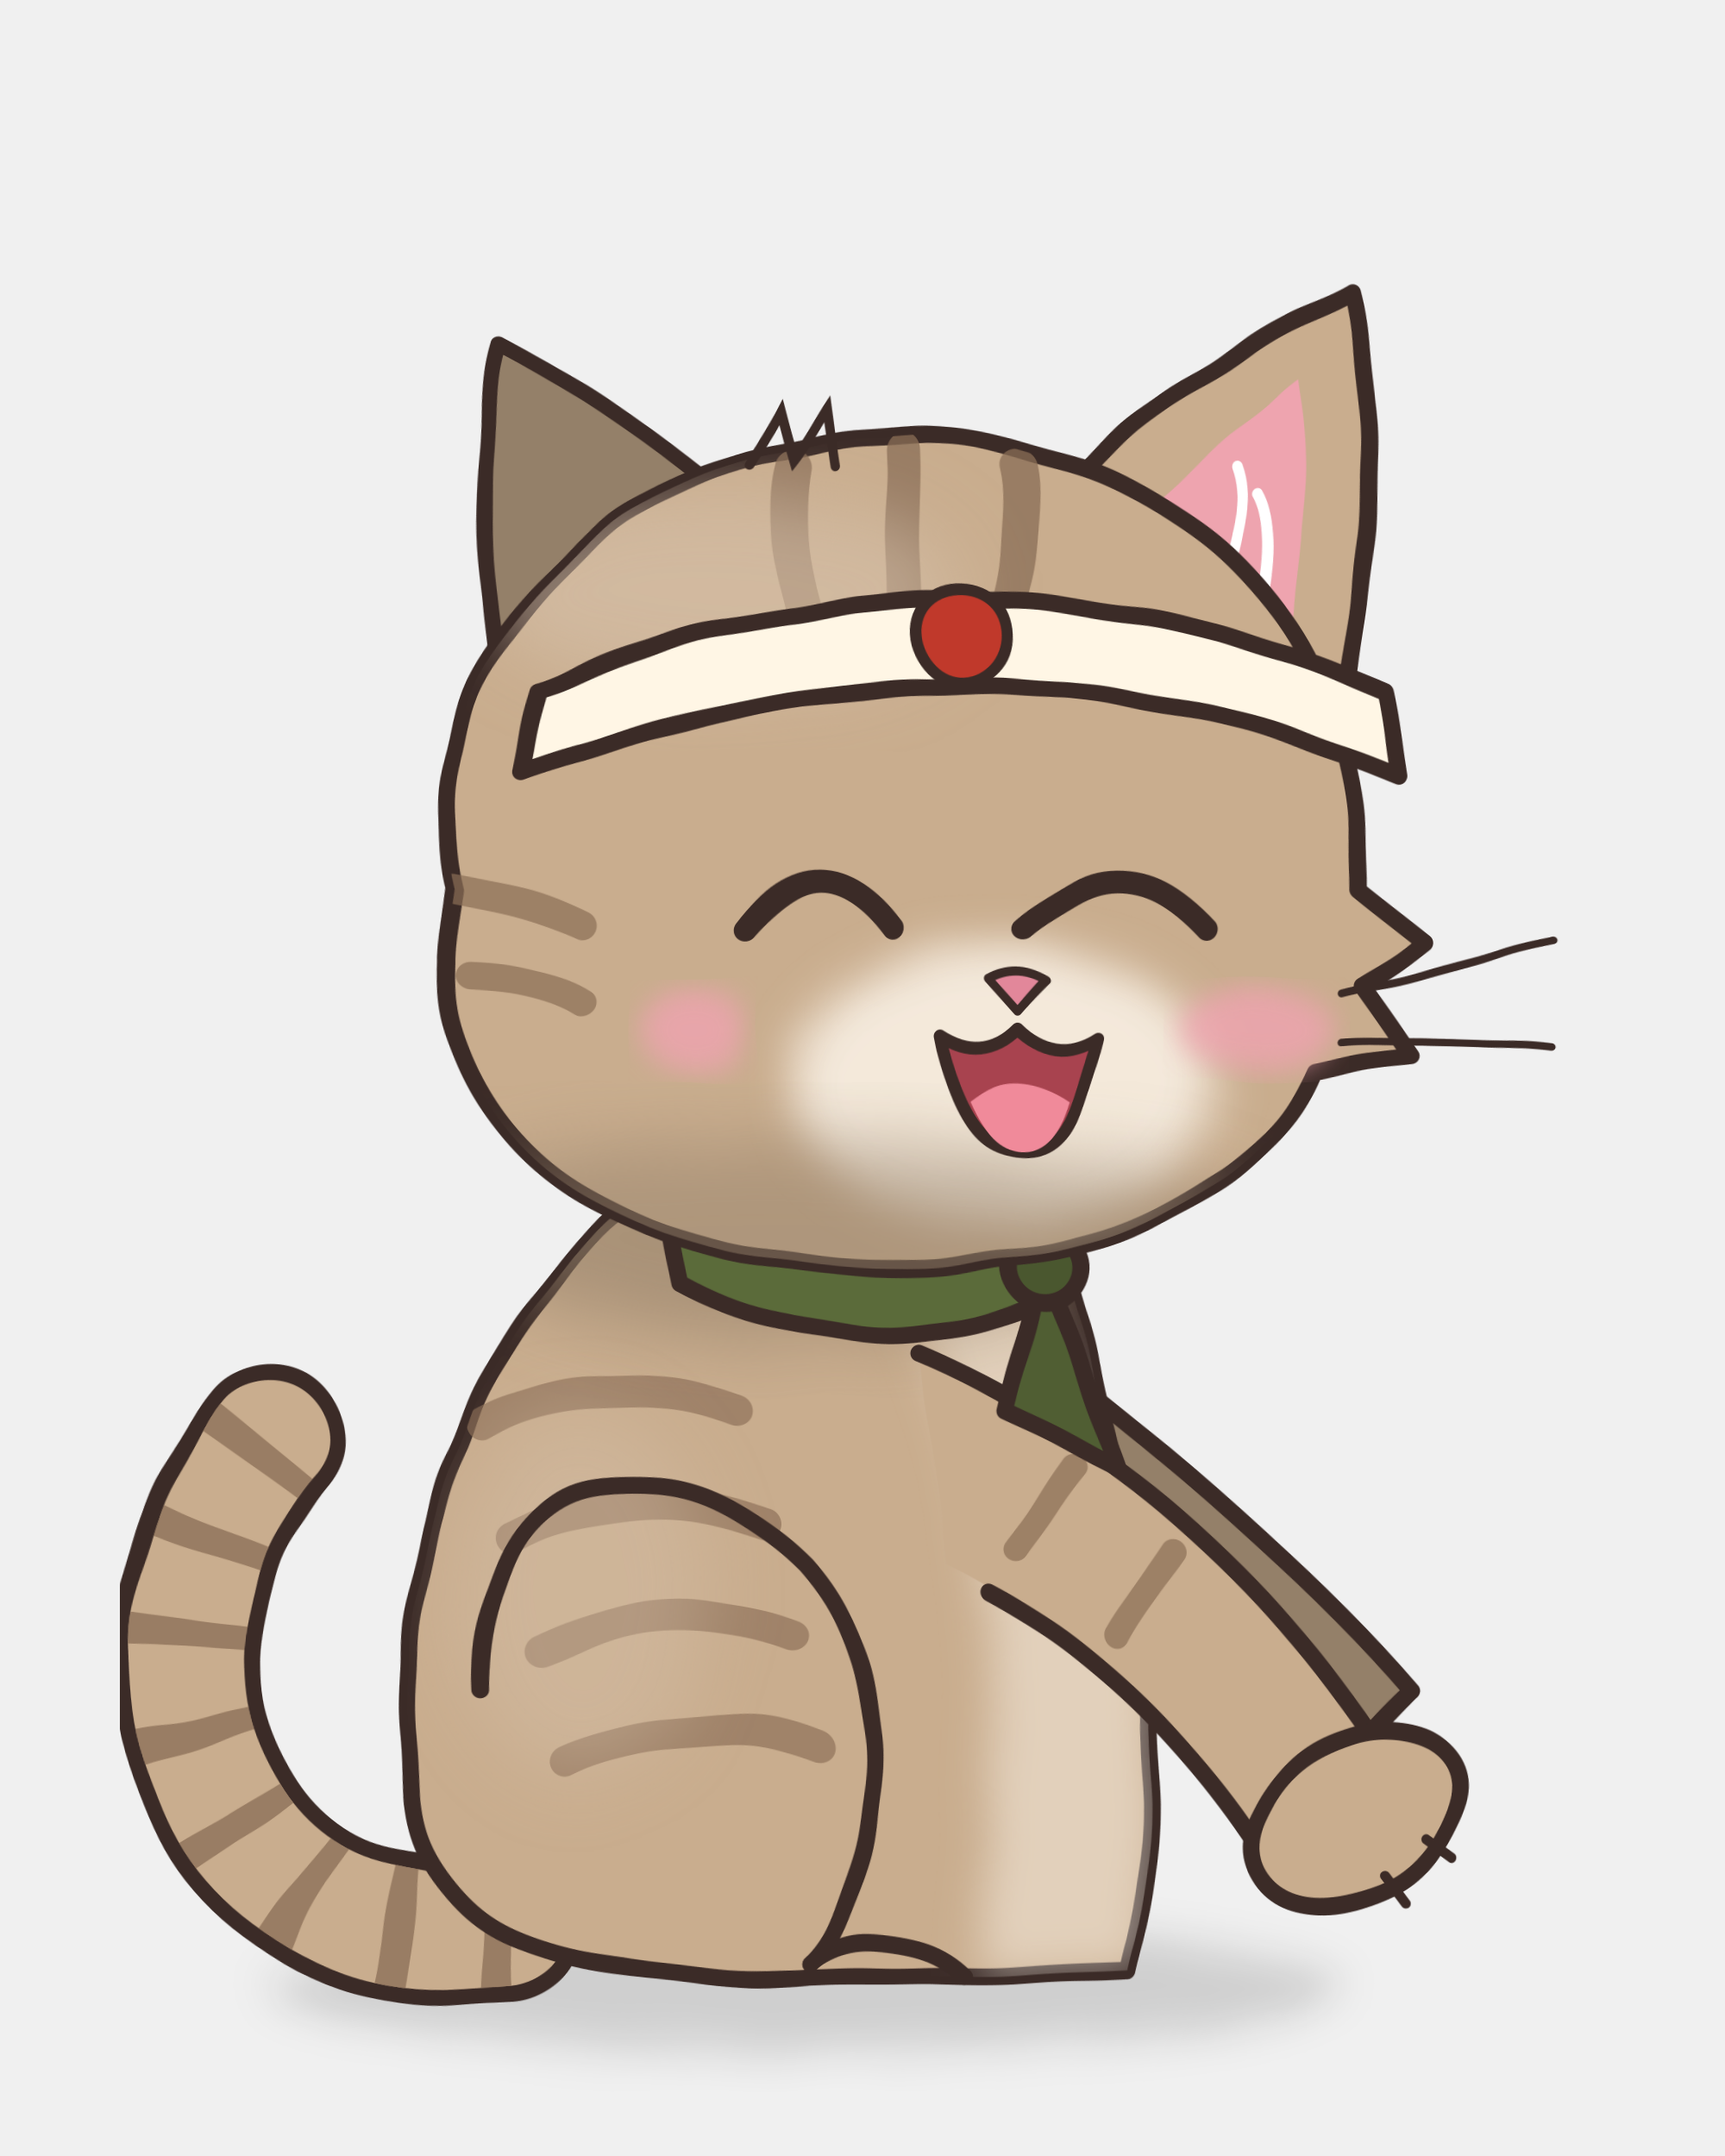
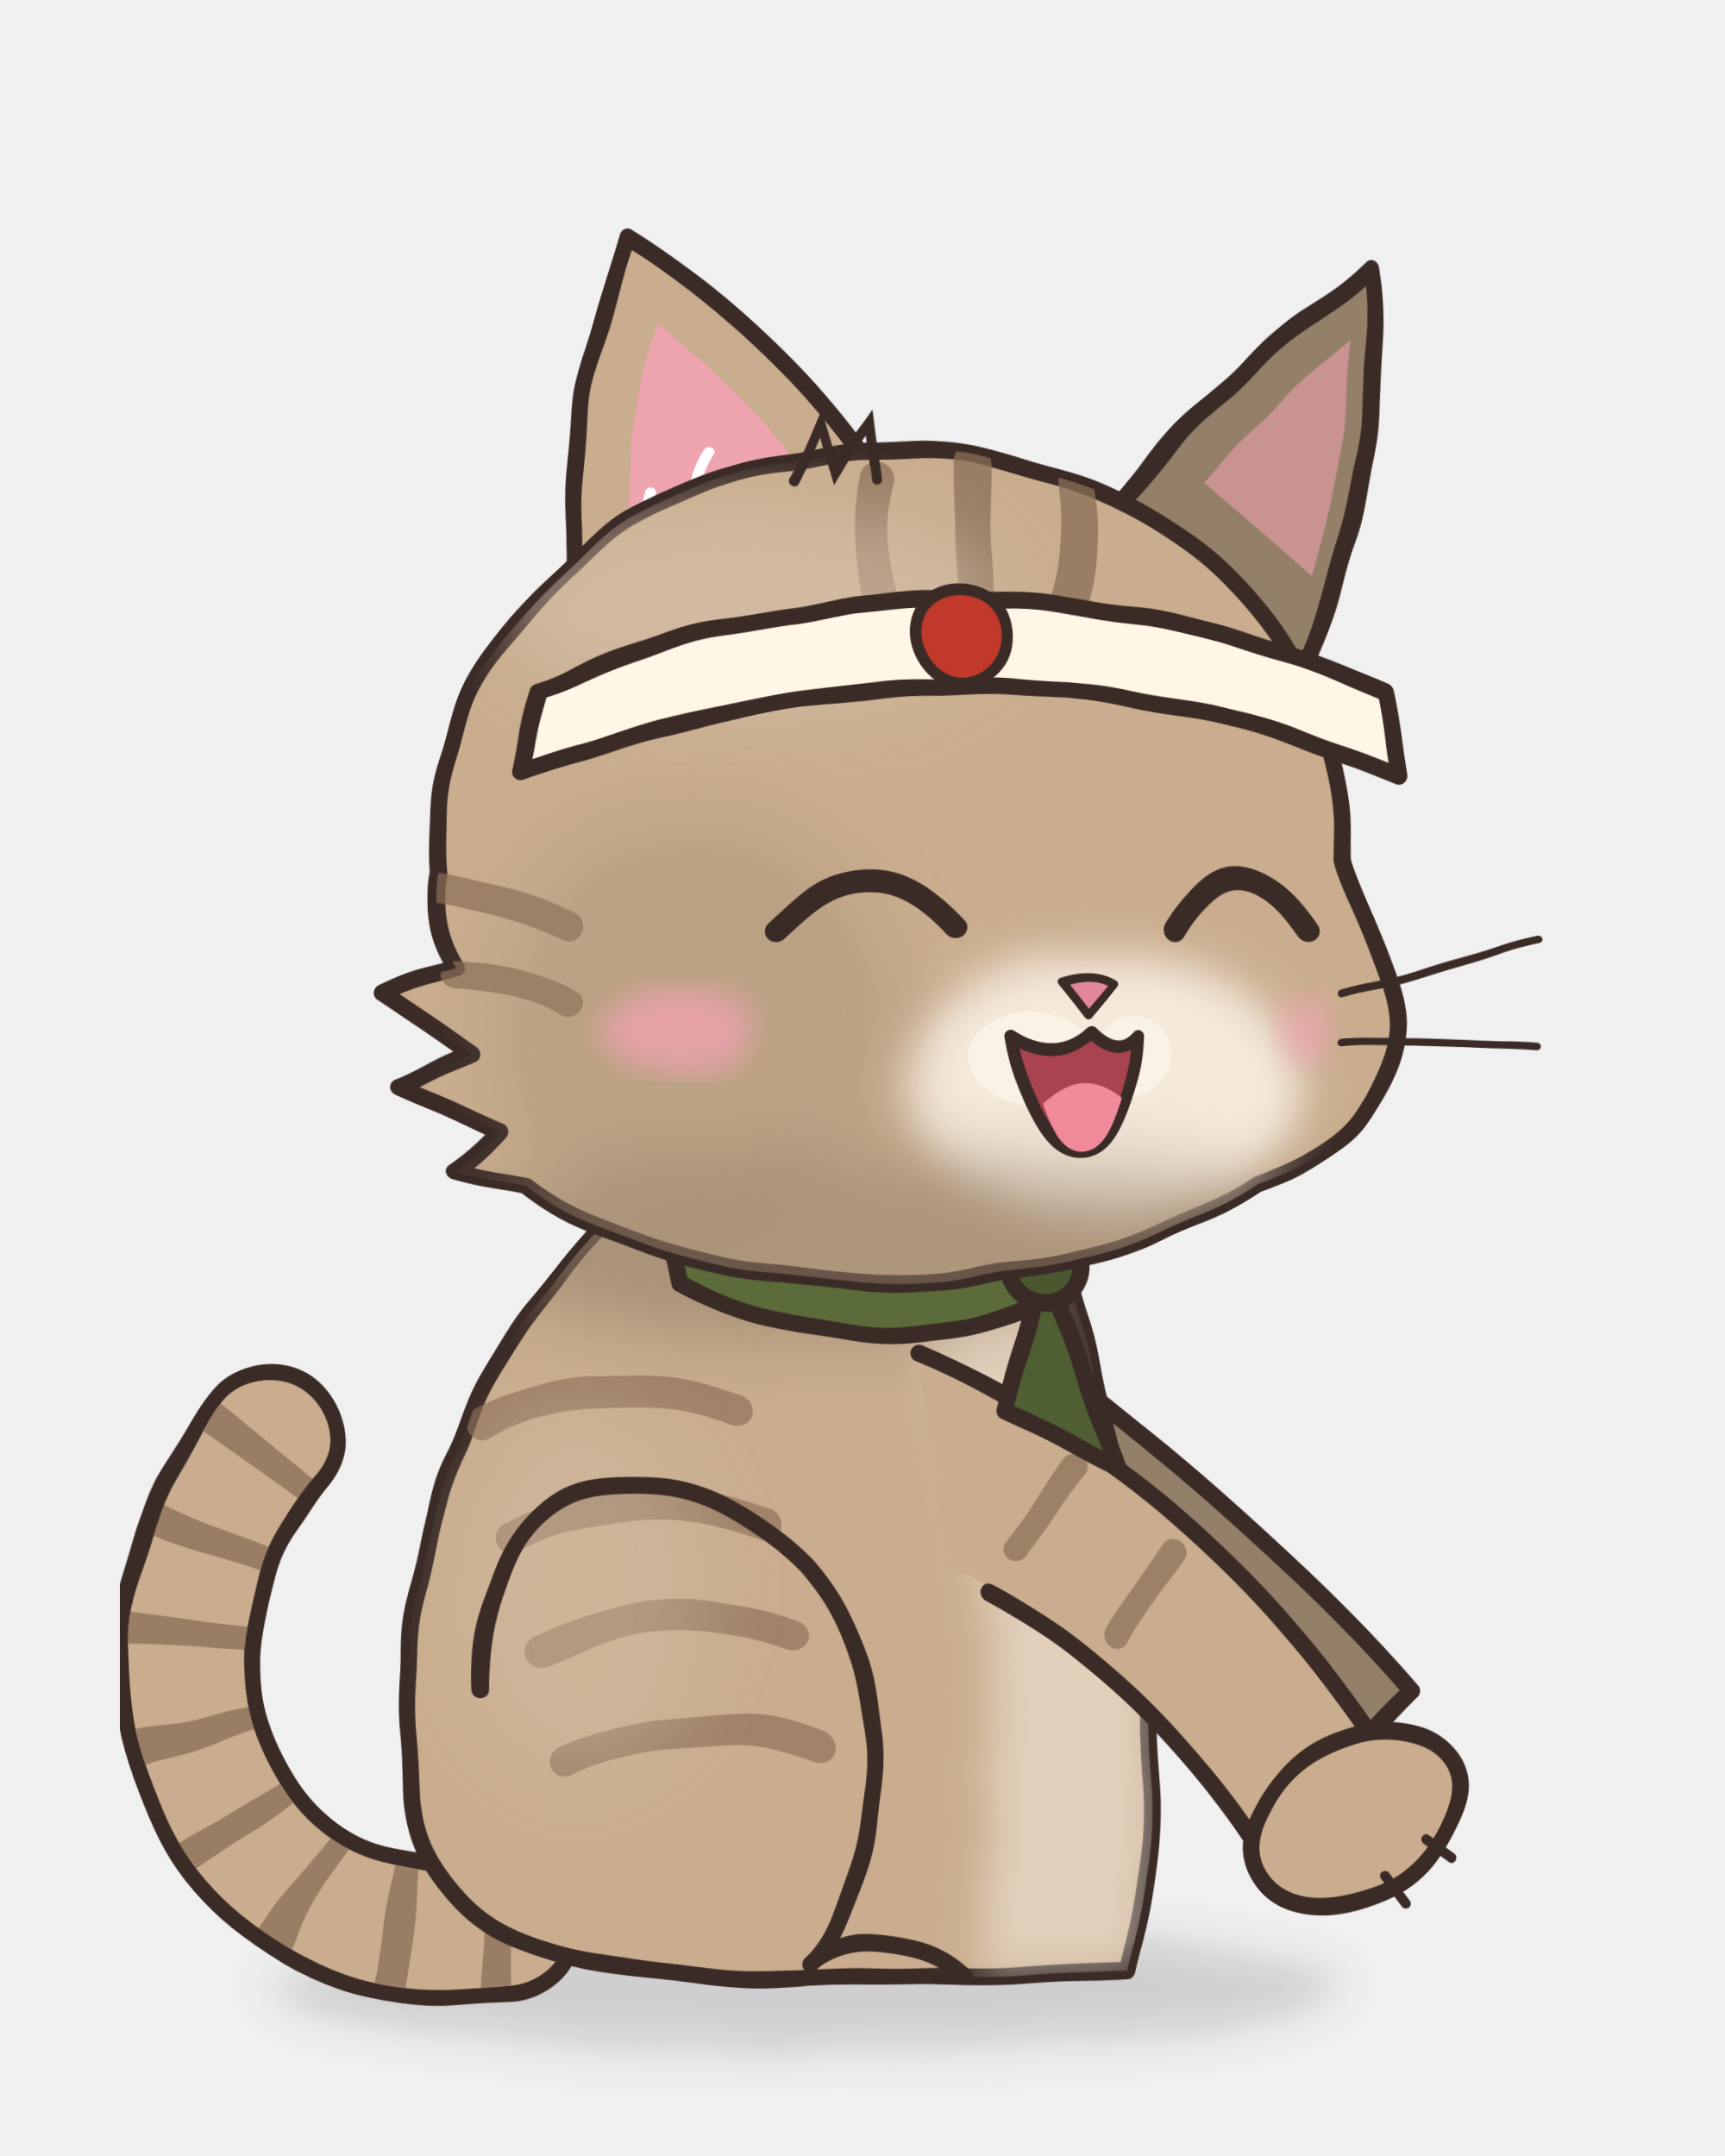
<svg xmlns="http://www.w3.org/2000/svg" viewBox="-104 -252 208 260">
  <defs>
    <filter id="ink" x="-5%" y="-5%" width="110%" height="110%">
      <feTurbulence type="fractalNoise" baseFrequency=".05" numOctaves="2" seed="3" result="n" />
      <feDisplacementMap in="SourceGraphic" in2="n" scale="2.2" />
    </filter>
    <filter id="pencil">
      <feTurbulence type="fractalNoise" baseFrequency="1.1 .35" numOctaves="2" seed="5" />
      <feColorMatrix values="0 0 0 0 .25  0 0 0 0 .2  0 0 0 0 .18  0 0 0 .22 -.02" />
      <feComposite in2="SourceGraphic" operator="in" />
    </filter>
    <filter id="blur1">
      <feGaussianBlur stdDeviation="1" />
    </filter>
    <filter id="blur2">
      <feGaussianBlur stdDeviation="2" />
    </filter>
    <filter id="blur3" x="-30%" y="-30%" width="160%" height="160%">
      <feGaussianBlur stdDeviation="3" />
    </filter>
    <filter id="blur4" x="-30%" y="-30%" width="160%" height="160%">
      <feGaussianBlur stdDeviation="5" />
    </filter>
  </defs>
  <g transform="translate(0 -150) scale(.85) translate(-120 -94)">
    <defs>
      <clipPath id="hssamuraiwhitehappy">
-         <path d="M62 100 C56 62 88 36 126 36 C164 36 192 62 190 100 L200 108 L191 114 L198 124 L184 126 C174 146 150 154 124 154 C98 154 74 146 64 126 C60 118 60 108 62 100 Z" />
+         <path d="M60 98 C58 60 90 38 124 38 C160 38 188 60 188 96 C190 104 196 112 196 120 C196 130 188 138 176 142 C164 150 144 156 124 156 C102 156 82 150 72 142 L62 140 L68 134 L54 128 L64 123 L52 115 L62 111 C59 106 59 102 60 98 Z" />
      </clipPath>
      <clipPath id="bssamuraiwhitehappy">
        <path d="M100 138 C68 150 52 194 56 228 C58 250 80 256 112 254 L158 254 C164 232 160 196 150 158 Z" />
      </clipPath>
    </defs>
    <g filter="url(#ink)">
      <ellipse cx="112" cy="256" rx="76" ry="9" fill="#000" opacity=".14" filter="url(#blur3)" />
      <path d="M70 248 C22 252 14 204 36 178" stroke="#3b2b27" stroke-width="21" fill="none" stroke-linecap="round" />
      <path d="M70 248 C22 252 14 204 36 178" stroke="#c9ad8e" stroke-width="16.5" fill="none" stroke-linecap="round" />
      <path d="M70 248 C22 252 14 204 36 178" stroke="#8a6d55" stroke-width="16.5" fill="none" stroke-dasharray="4 10" opacity=".75" />
      <path d="M150 170 C168 184 186 200 198 214 L186 226 C174 214 158 200 146 192 Z" stroke="#3b2b27" stroke-width="2.4" stroke-linejoin="round" stroke-linecap="round" fill="#948069" />
      <path d="M100 138 C68 150 52 194 56 228 C58 250 80 256 112 254 L158 254 C164 232 160 196 150 158 Z" stroke="#3b2b27" stroke-width="2.4" stroke-linejoin="round" stroke-linecap="round" fill="#c9ad8e" />
      <g clip-path="url(#bssamuraiwhitehappy)">
        <path d="M126 140 C150 150 166 200 160 254 L136 254 C142 210 136 170 120 146Z" fill="#fbf3e8" opacity=".5" filter="url(#blur3)" />
        <path d="M66 176 q18 -8 36 -2" stroke="#8a6d55" stroke-width="4.5" fill="none" stroke-linecap="round" opacity=".65" />
        <path d="M70 192 q18 -8 36 -2" stroke="#8a6d55" stroke-width="4.5" fill="none" stroke-linecap="round" opacity=".65" />
        <path d="M74 208 q18 -8 36 -2" stroke="#8a6d55" stroke-width="4.5" fill="none" stroke-linecap="round" opacity=".65" />
        <path d="M78 224 q18 -8 36 -2" stroke="#8a6d55" stroke-width="4.5" fill="none" stroke-linecap="round" opacity=".65" />
        <ellipse cx="110" cy="150" rx="44" ry="14" fill="#948069" opacity=".6" filter="url(#blur4)" />
        <ellipse cx="80" cy="200" rx="18" ry="26" fill="#d8c3ad" opacity=".35" filter="url(#blur4)" />
      </g>
      <path d="M66 214 C64 182 92 176 112 196 C126 212 124 240 112 252" fill="none" stroke="#3b2b27" stroke-width="2.4" stroke-linejoin="round" stroke-linecap="round" />
      <path d="M112 252 C116 248 128 248 134 254" fill="none" stroke="#3b2b27" stroke-width="2.4" stroke-linejoin="round" stroke-linecap="round" />
      <path d="M128 166 C152 176 176 196 192 220 L176 236 C164 218 148 204 132 196 Z" fill="#c9ad8e" />
      <path d="M128 166 C152 176 176 196 192 220" fill="none" stroke="#3b2b27" stroke-width="2.4" stroke-linejoin="round" stroke-linecap="round" />
      <path d="M176 236 C164 218 150 206 138 200" fill="none" stroke="#3b2b27" stroke-width="2.4" stroke-linejoin="round" stroke-linecap="round" />
      <path d="M150 182 l-8 12 M164 194 l-8 12" stroke="#8a6d55" stroke-width="3.5" stroke-linecap="round" opacity=".7" />
      <ellipse cx="190" cy="232" rx="16" ry="11" stroke="#3b2b27" stroke-width="2.4" stroke-linejoin="round" stroke-linecap="round" fill="#c9ad8e" transform="rotate(-30 190 232)" />
      <path d="M194 240 l3 4 M200 235 l4 3" stroke="#3b2b27" stroke-width="1.4" fill="none" stroke-linecap="round" />
      <path d="M92 144 Q122 160 150 148 L148 158 Q120 170 94 156 Z" stroke="#3b2b27" stroke-width="2.4" stroke-linejoin="round" stroke-linecap="round" fill="#5b6b3a" />
      <path d="M146 154 L156 182 L140 174 Z" stroke="#3b2b27" stroke-width="2.4" stroke-linejoin="round" stroke-linecap="round" fill="#505e33" />
      <circle cx="146" cy="154" r="5" stroke="#3b2b27" stroke-width="2.4" stroke-linejoin="round" stroke-linecap="round" fill="#4a572f" />
-       <g transform="translate(12 6) scale(.9) translate(6 4)">
-         <path d="M60 82 C54 58 52 34 57 15 C76 25 92 37 103 49 Z" stroke="#3b2b27" stroke-width="2.4" stroke-linejoin="round" stroke-linecap="round" fill="#948069" />
+       <path d="M154 48 C166 34 180 20 192 12 C194 32 190 52 182 70 Z" stroke="#3b2b27" stroke-width="2.4" stroke-linejoin="round" stroke-linecap="round" fill="#948069" />
+       <path d="M168 42 C176 34 184 27 189 22 C189 34 187 46 184 56 Z" fill="#f2a3b3" opacity=".55" />
+       <path d="M80 72 C77 50 79 28 87 8 C103 18 117 32 126 48 Z" stroke="#3b2b27" stroke-width="2.4" stroke-linejoin="round" stroke-linecap="round" fill="#c9ad8e" />
+       <path d="M88 62 C86 46 87 32 91 20 C101 28 109 36 116 48 Z" fill="#f2a3b3" opacity=".9" />
+       <path d="M96 54 q-1 -10 2 -16 M102 56 q0 -9 4 -13 M91 56 q-2 -8 -1 -12" stroke="#fff" stroke-width="1.6" fill="none" stroke-linecap="round" />
+       <path d="M60 98 C58 60 90 38 124 38 C160 38 188 60 188 96 C190 104 196 112 196 120 C196 130 188 138 176 142 C164 150 144 156 124 156 C102 156 82 150 72 142 L62 140 L68 134 L54 128 L64 123 L52 115 L62 111 C59 106 59 102 60 98 Z" stroke="#3b2b27" stroke-width="2.4" stroke-linejoin="round" stroke-linecap="round" fill="#c9ad8e" />
+       <g clip-path="url(#hssamuraiwhitehappy)">
+         <path d="M122 42 q-2 10 2 22 M136 40 v24 M150 42 q2 10 -2 21" stroke="#8a6d55" stroke-width="5" fill="none" stroke-linecap="round" opacity=".75" />
+         <path d="M60 100 q10 1 18 5 M62 112 q10 0 16 4" stroke="#8a6d55" stroke-width="4" fill="none" stroke-linecap="round" opacity=".7" />
+         <ellipse cx="154.031" cy="128" rx="28" ry="19" fill="#fbf3e8" opacity=".85" filter="url(#blur3)" />
+         <ellipse cx="104" cy="60" rx="36" ry="15" fill="#d8c3ad" opacity=".55" filter="url(#blur4)" />
+         <ellipse cx="96" cy="120" rx="30" ry="30" fill="#948069" opacity=".25" filter="url(#blur4)" />
+         <ellipse cx="124" cy="152" rx="70" ry="14" fill="#948069" opacity=".5" filter="url(#blur4)" />
      </g>
-       <g transform="translate(6 0)">
-         <path d="M 180 82 C 186 58 188 34 183 15 C 164 25 148 37 137 49 Z" stroke="#3b2b27" stroke-width="2.4" stroke-linejoin="round" stroke-linecap="round" fill="#c9ad8e" />
-         <path d="M 173 72 C 177 54 178 40 176 28 C 165 36 156 44 148 52 Z" fill="#f2a3b3" opacity=".9" />
-         <path d="M166 56 q3 -10 1 -16 M171 58 q2 -9 -1 -14" stroke="#fff" stroke-width="1.6" fill="none" stroke-linecap="round" />
-       </g>
-       <path d="M62 100 C56 62 88 36 126 36 C164 36 192 62 190 100 L200 108 L191 114 L198 124 L184 126 C174 146 150 154 124 154 C98 154 74 146 64 126 C60 118 60 108 62 100 Z" stroke="#3b2b27" stroke-width="2.4" stroke-linejoin="round" stroke-linecap="round" fill="#c9ad8e" />
-       <g clip-path="url(#hssamuraiwhitehappy)">
-         <path d="M110 40 q-2 10 2 22 M126 38 v24 M142 40 q2 10 -2 22" stroke="#8a6d55" stroke-width="5" fill="none" stroke-linecap="round" opacity=".75" />
-         <path d="M62 100 q10 1 18 5 M64 112 q10 0 16 4" stroke="#8a6d55" stroke-width="4" fill="none" stroke-linecap="round" opacity=".7" />
-         <ellipse cx="140" cy="128" rx="30" ry="20" fill="#fbf3e8" opacity=".85" filter="url(#blur3)" />
-         <ellipse cx="100" cy="58" rx="34" ry="14" fill="#d8c3ad" opacity=".55" filter="url(#blur4)" />
-         <ellipse cx="110" cy="150" rx="70" ry="14" fill="#948069" opacity=".5" filter="url(#blur4)" />
-       </g>
-       <path d="M104 40 l4 -8 l2 7 l5 -7 l1 8" stroke="#3b2b27" stroke-width="1.4" fill="none" stroke-linecap="round" />
-       <path d="M103.34 106 Q114 92 124.66 106" stroke="#3b2b27" fill="none" stroke-linecap="round" stroke-linejoin="round" stroke-width="3.2" />
-       <path d="M143.0 106 Q156 92 169.0 106" stroke="#3b2b27" fill="none" stroke-linecap="round" stroke-linejoin="round" stroke-width="3.2" />
-       <ellipse cx="96" cy="120" rx="7.7" ry="6" fill="#f2a3b3" opacity=".75" filter="url(#blur2)" />
-       <ellipse cx="176" cy="120" rx="11" ry="6" fill="#f2a3b3" opacity=".75" filter="url(#blur2)" />
-       <path d="M138 113 Q142 111 146 113 L142 117.5 Z" fill="#e2879a" stroke="#3b2b27" stroke-width="1.2" stroke-linejoin="round" />
-       <path d="M131 121 Q137 125 142 120 Q147 125 153 121 Q150 137 142 137 Q134 137 131 121 Z" fill="#a8434f" stroke="#3b2b27" stroke-width="1.8" stroke-linejoin="round" />
-       <path d="M135 130 Q142 125 149 130 Q146 137 142 137 Q138 137 135 130 Z" fill="#f08a9a" />
-       <path d="M188 115 q16 -3.2 30 -7.6" stroke="#3b2b27" stroke-width="1.1" fill="none" stroke-linecap="round" />
-       <path d="M188 122 q16 -0.4 30 0.8" stroke="#3b2b27" stroke-width="1.1" fill="none" stroke-linecap="round" />
+       <path d="M110 42 l4 -8 l2 7 l5 -7 l1 8" stroke="#3b2b27" stroke-width="1.4" fill="none" stroke-linecap="round" />
+       <path d="M107.65 106 Q120.65 92 133.65 106" stroke="#3b2b27" fill="none" stroke-linecap="round" stroke-linejoin="round" stroke-width="3.2" />
+       <path d="M164.329 106 Q173.737 92 183.146 106" stroke="#3b2b27" fill="none" stroke-linecap="round" stroke-linejoin="round" stroke-width="3.2" />
+       <ellipse cx="93.954" cy="120" rx="11" ry="6" fill="#f2a3b3" opacity=".75" filter="url(#blur2)" />
+       <ellipse cx="182.868" cy="120" rx="4" ry="5" fill="#f2a3b3" opacity=".6" filter="url(#blur2)" />
+       <ellipse cx="144.031" cy="124" rx="9" ry="6.5" fill="#fbf3e8" opacity=".9" />
+       <ellipse cx="158.031" cy="124" rx="6" ry="6" fill="#fbf3e8" opacity=".9" />
+       <path d="M148.031 113 Q152.031 111 155.031 113 L151.531 117.5 Z" fill="#e2879a" stroke="#3b2b27" stroke-width="1.2" stroke-linejoin="round" />
+       <path d="M141.031 121 Q147.031 125 152.031 120 Q156.031 124 159.031 121 Q158.031 137 151.031 137 Q144.031 137 141.031 121 Z" fill="#a8434f" stroke="#3b2b27" stroke-width="1.8" stroke-linejoin="round" />
+       <path d="M145.031 130 Q151.031 125 157.031 130 Q155.031 137 151.031 137 Q147.031 137 145.031 130 Z" fill="#f08a9a" />
+       <path d="M188 115 q14 -3.2 28 -7.6" stroke="#3b2b27" stroke-width="1.1" fill="none" stroke-linecap="round" />
+       <path d="M188 122 q14 -0.4 28 0.8" stroke="#3b2b27" stroke-width="1.1" fill="none" stroke-linecap="round" />
      <g transform="translate(14 0)">
        <path d="M60 72 Q120 46 180 72 L182 84 Q120 58 58 84 Z" stroke="#3b2b27" stroke-width="2.4" stroke-linejoin="round" stroke-linecap="round" fill="#fff6e5" />
        <circle cx="120" cy="64" r="6.5" fill="#c0392b" stroke="#3b2b27" stroke-width="1.6" />
      </g>
    </g>
  </g>
</svg>
